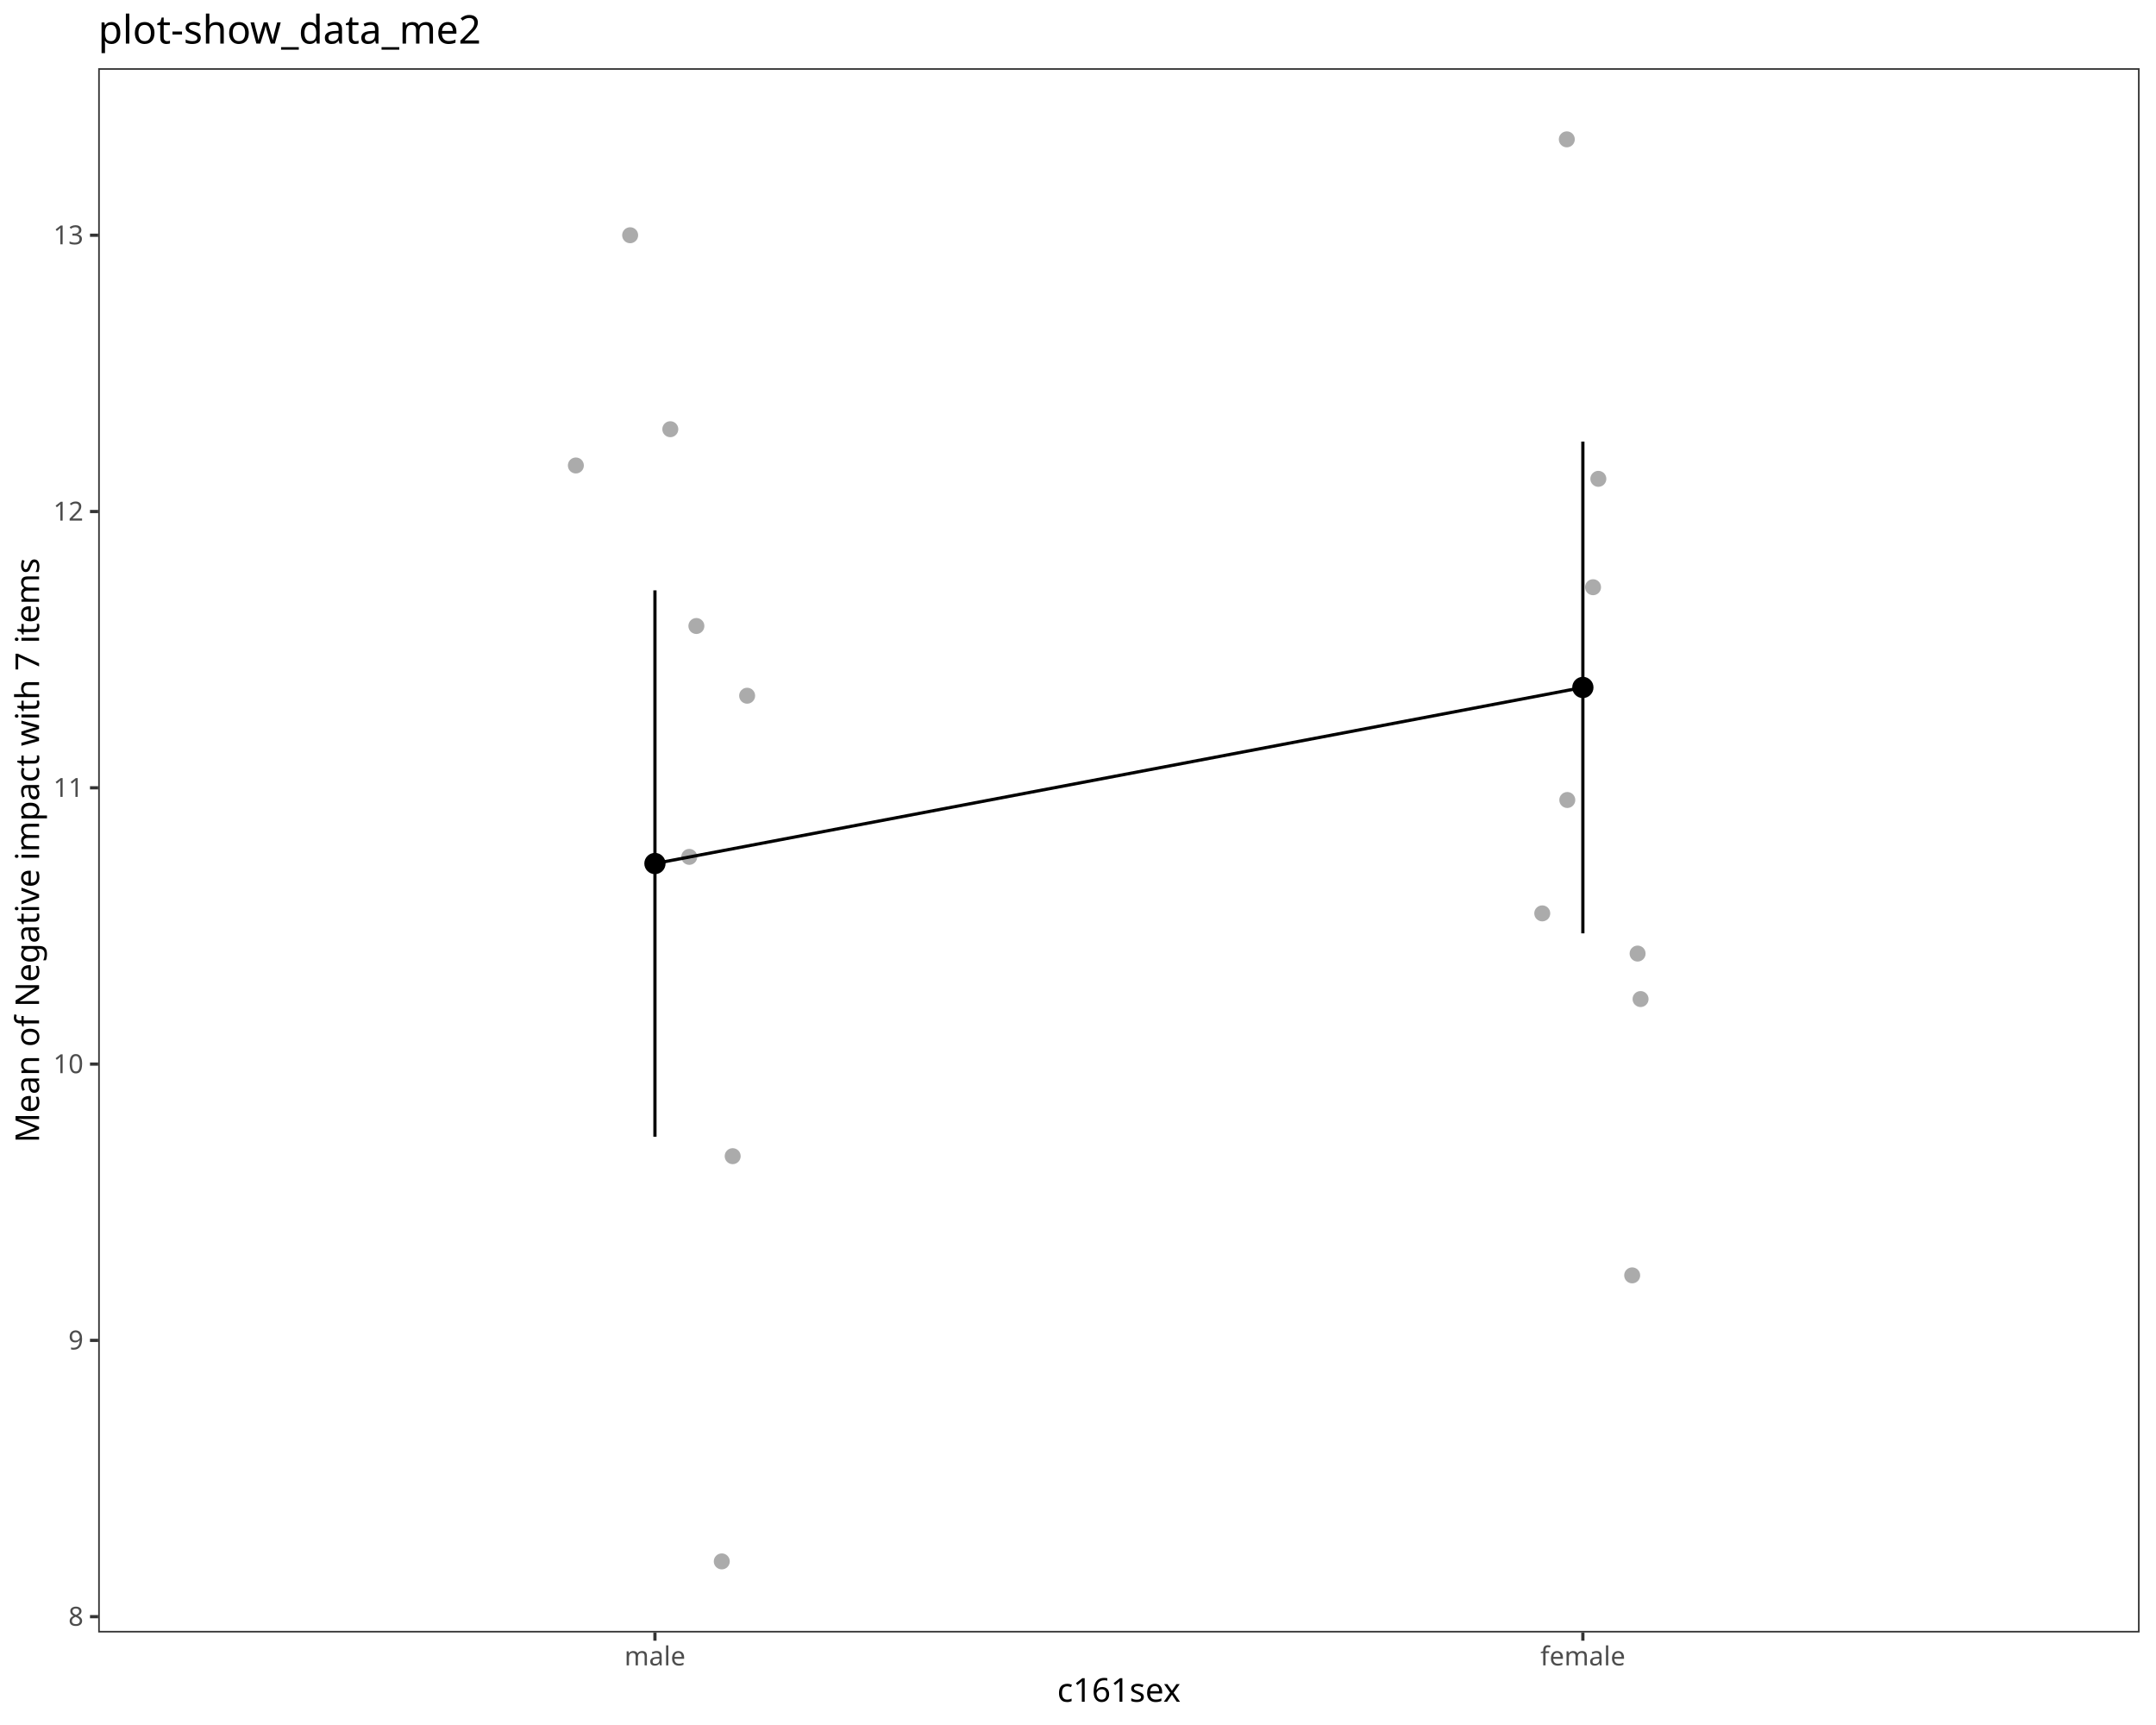
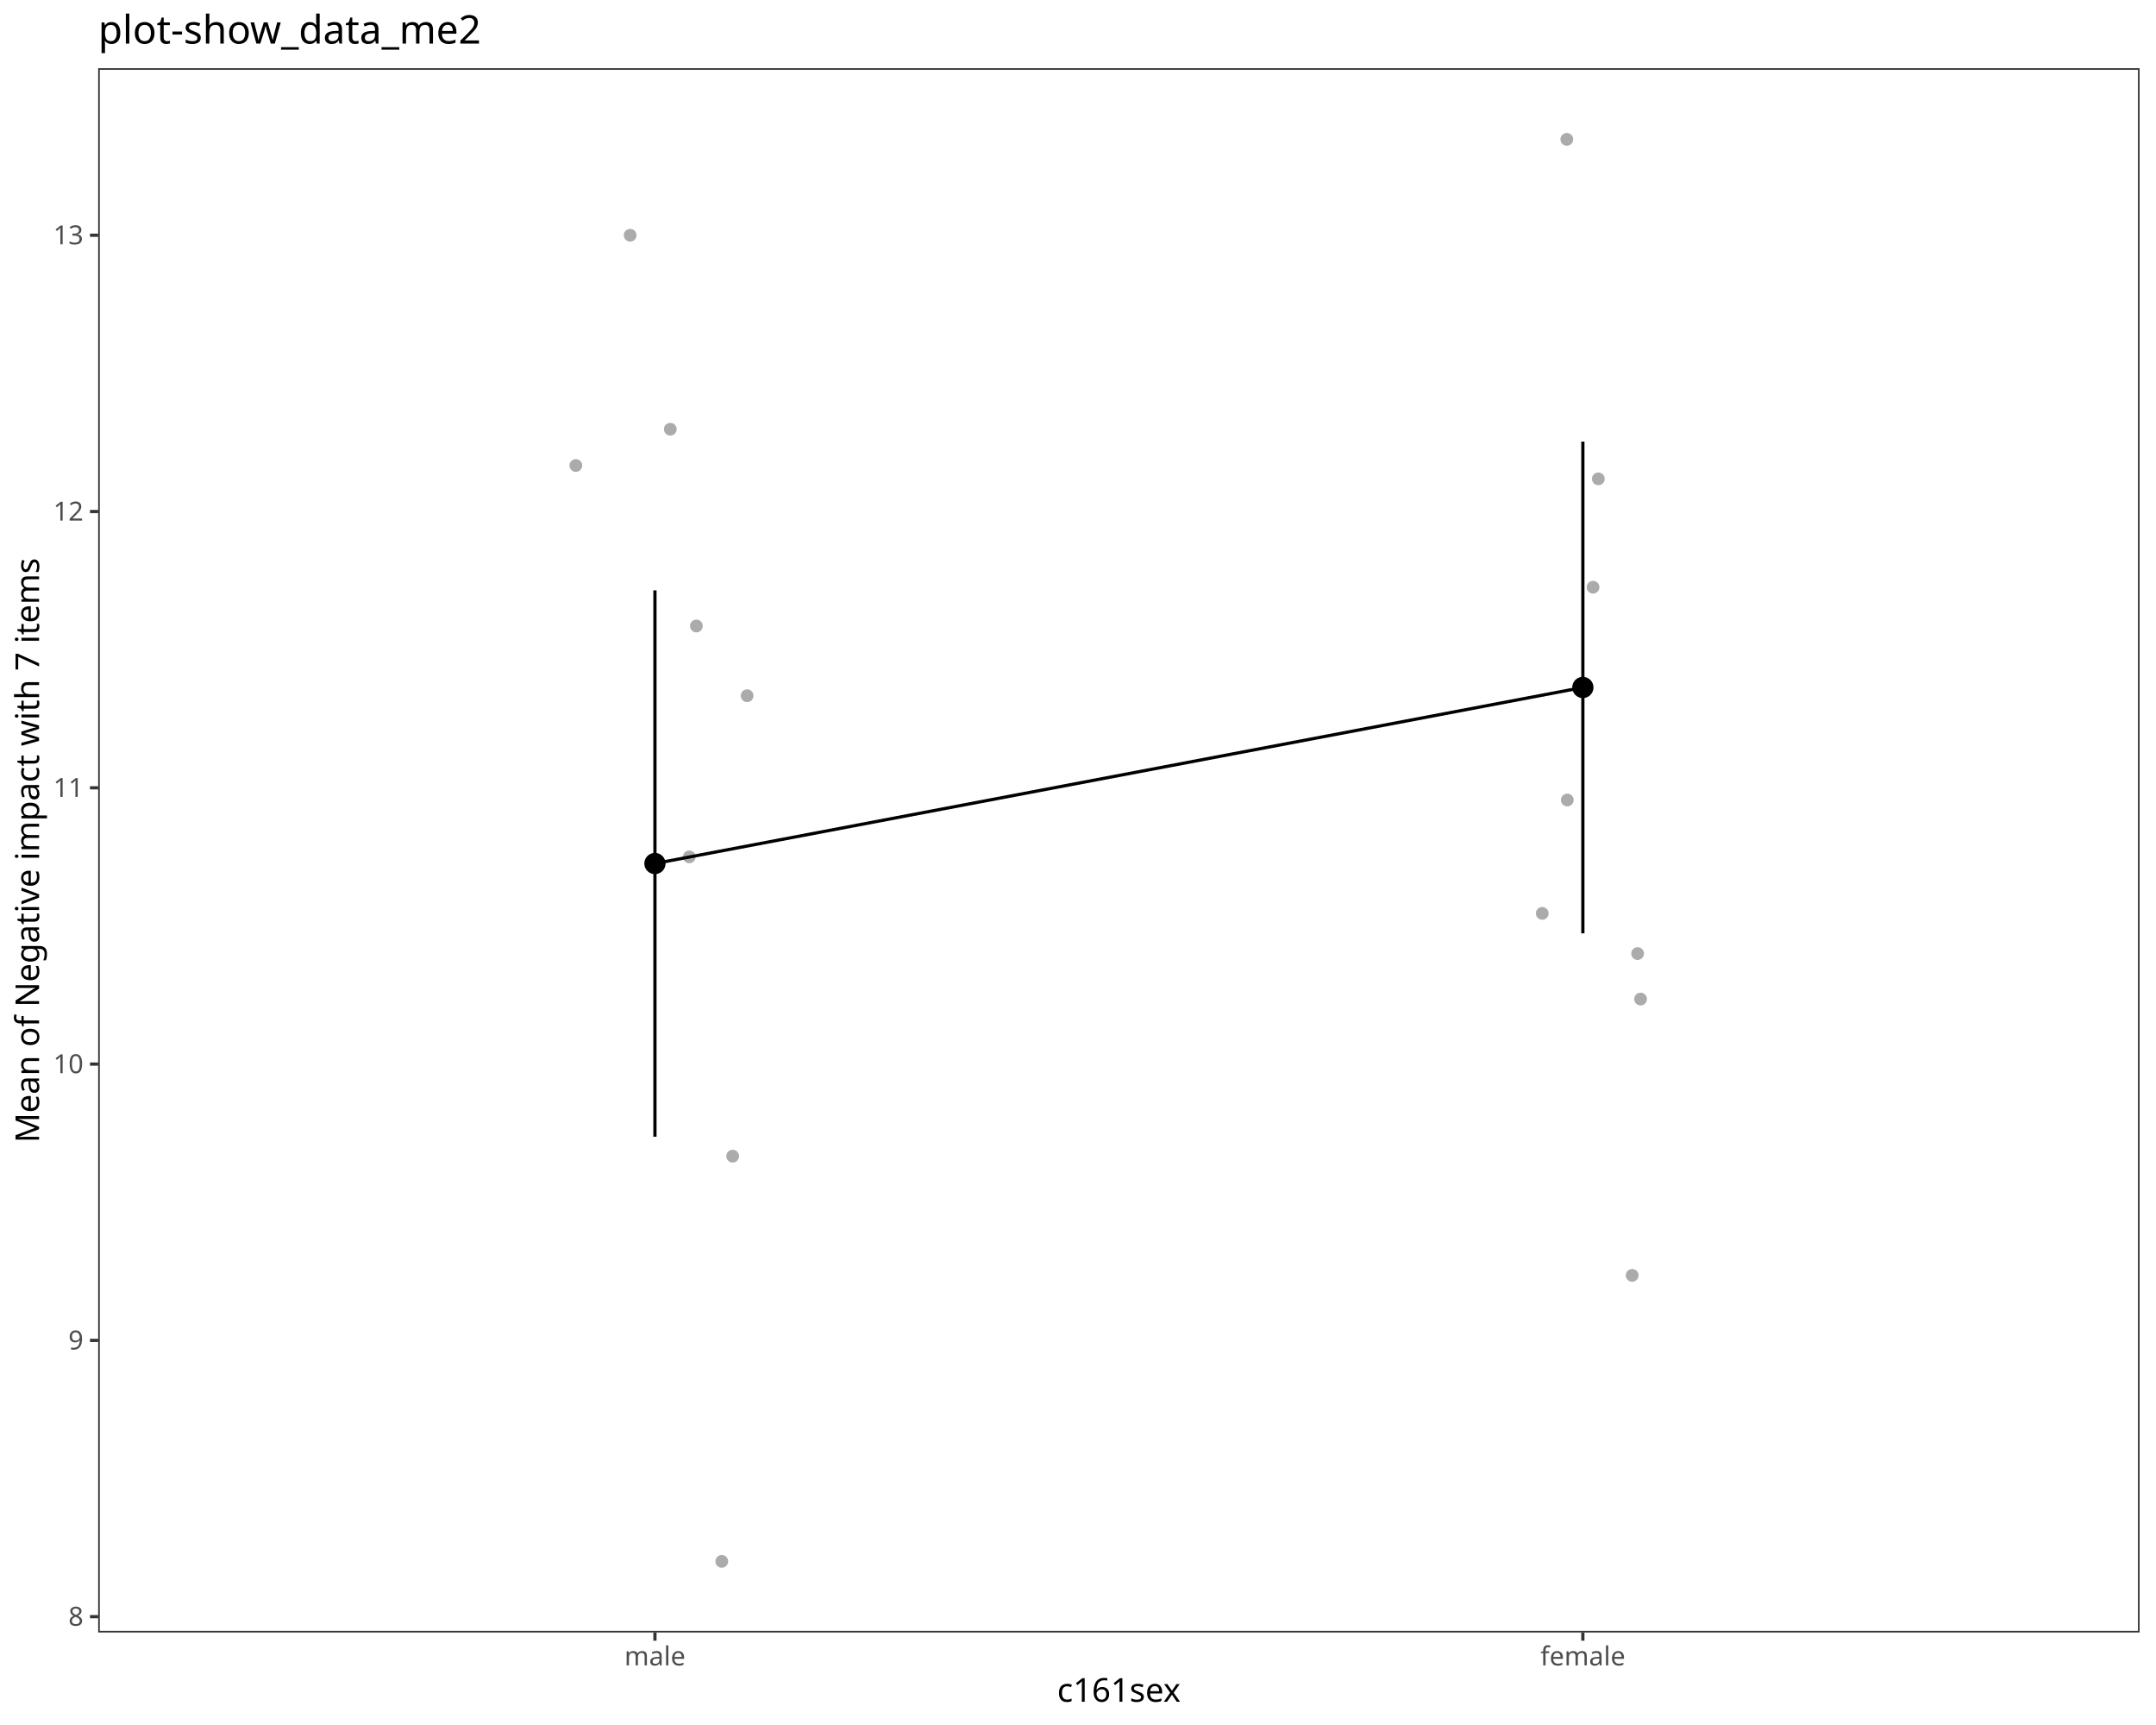
<svg xmlns="http://www.w3.org/2000/svg" class="svglite" data-engine-version="2.0" width="720.00pt" height="576.00pt" viewBox="0 0 720.00 576.00">
  <defs>
    <style type="text/css">
    .svglite line, .svglite polyline, .svglite polygon, .svglite path, .svglite rect, .svglite circle {
      fill: none;
      stroke: #000000;
      stroke-linecap: round;
      stroke-linejoin: round;
      stroke-miterlimit: 10.00;
    }
  </style>
  </defs>
  <rect width="100%" height="100%" style="stroke: none; fill: #FFFFFF;" />
  <defs>
    <clipPath id="cpMC4wMHw3MjAuMDB8MC4wMHw1NzYuMDA=">
      <rect x="0.00" y="0.00" width="720.00" height="576.00" />
    </clipPath>
  </defs>
  <g clip-path="url(#cpMC4wMHw3MjAuMDB8MC4wMHw1NzYuMDA=)">
    <rect x="0.00" y="0.00" width="720.00" height="576.00" style="stroke-width: 1.07; stroke: #FFFFFF; fill: #FFFFFF;" />
  </g>
  <defs>
    <clipPath id="cpMzIuNzl8NzE0LjUyfDIyLjc4fDU0NS4xMQ==">
      <rect x="32.79" y="22.78" width="681.73" height="522.33" />
    </clipPath>
  </defs>
  <g clip-path="url(#cpMzIuNzl8NzE0LjUyfDIyLjc4fDU0NS4xMQ==)">
    <rect x="32.79" y="22.78" width="681.73" height="522.33" style="stroke-width: 1.07; stroke: none; fill: #FFFFFF;" />
-     <circle cx="223.85" cy="143.32" r="2.67" style="stroke-width: 0.00; stroke: none; fill: #000000; fill-opacity: 0.33;" />
-     <circle cx="523.24" cy="46.53" r="2.67" style="stroke-width: 0.00; stroke: none; fill: #000000; fill-opacity: 0.33;" />
-     <circle cx="232.56" cy="209.03" r="2.67" style="stroke-width: 0.00; stroke: none; fill: #000000; fill-opacity: 0.33;" />
-     <circle cx="533.77" cy="159.89" r="2.67" style="stroke-width: 0.00; stroke: none; fill: #000000; fill-opacity: 0.33;" />
-     <circle cx="192.31" cy="155.43" r="2.67" style="stroke-width: 0.00; stroke: none; fill: #000000; fill-opacity: 0.33;" />
-     <circle cx="515.04" cy="304.99" r="2.67" style="stroke-width: 0.00; stroke: none; fill: #000000; fill-opacity: 0.33;" />
-     <circle cx="230.18" cy="286.12" r="2.67" style="stroke-width: 0.00; stroke: none; fill: #000000; fill-opacity: 0.33;" />
-     <circle cx="532.00" cy="196.08" r="2.67" style="stroke-width: 0.00; stroke: none; fill: #000000; fill-opacity: 0.33;" />
-     <circle cx="249.51" cy="232.31" r="2.67" style="stroke-width: 0.00; stroke: none; fill: #000000; fill-opacity: 0.33;" />
-     <circle cx="547.87" cy="333.60" r="2.67" style="stroke-width: 0.00; stroke: none; fill: #000000; fill-opacity: 0.33;" />
-     <circle cx="241.04" cy="521.37" r="2.67" style="stroke-width: 0.00; stroke: none; fill: #000000; fill-opacity: 0.33;" />
-     <circle cx="545.07" cy="425.86" r="2.67" style="stroke-width: 0.00; stroke: none; fill: #000000; fill-opacity: 0.33;" />
-     <circle cx="210.44" cy="78.55" r="2.67" style="stroke-width: 0.00; stroke: none; fill: #000000; fill-opacity: 0.33;" />
-     <circle cx="546.88" cy="318.41" r="2.67" style="stroke-width: 0.00; stroke: none; fill: #000000; fill-opacity: 0.33;" />
-     <circle cx="244.68" cy="386.06" r="2.67" style="stroke-width: 0.00; stroke: none; fill: #000000; fill-opacity: 0.33;" />
-     <circle cx="523.40" cy="267.13" r="2.67" style="stroke-width: 0.00; stroke: none; fill: #000000; fill-opacity: 0.33;" />
+     <circle cx="223.85" cy="143.32" r="2.13" style="stroke-width: 0.00; stroke: none; fill: #000000; fill-opacity: 0.33;" />
+     <circle cx="523.24" cy="46.53" r="2.13" style="stroke-width: 0.00; stroke: none; fill: #000000; fill-opacity: 0.33;" />
+     <circle cx="232.56" cy="209.03" r="2.13" style="stroke-width: 0.00; stroke: none; fill: #000000; fill-opacity: 0.33;" />
+     <circle cx="533.77" cy="159.89" r="2.13" style="stroke-width: 0.00; stroke: none; fill: #000000; fill-opacity: 0.33;" />
+     <circle cx="192.31" cy="155.43" r="2.13" style="stroke-width: 0.00; stroke: none; fill: #000000; fill-opacity: 0.33;" />
+     <circle cx="515.04" cy="304.99" r="2.13" style="stroke-width: 0.00; stroke: none; fill: #000000; fill-opacity: 0.33;" />
+     <circle cx="230.18" cy="286.12" r="2.13" style="stroke-width: 0.00; stroke: none; fill: #000000; fill-opacity: 0.33;" />
+     <circle cx="532.00" cy="196.08" r="2.13" style="stroke-width: 0.00; stroke: none; fill: #000000; fill-opacity: 0.33;" />
+     <circle cx="249.51" cy="232.31" r="2.13" style="stroke-width: 0.00; stroke: none; fill: #000000; fill-opacity: 0.33;" />
+     <circle cx="547.87" cy="333.60" r="2.13" style="stroke-width: 0.00; stroke: none; fill: #000000; fill-opacity: 0.33;" />
+     <circle cx="241.04" cy="521.37" r="2.13" style="stroke-width: 0.00; stroke: none; fill: #000000; fill-opacity: 0.33;" />
+     <circle cx="545.07" cy="425.86" r="2.13" style="stroke-width: 0.00; stroke: none; fill: #000000; fill-opacity: 0.33;" />
+     <circle cx="210.44" cy="78.55" r="2.13" style="stroke-width: 0.00; stroke: none; fill: #000000; fill-opacity: 0.33;" />
+     <circle cx="546.88" cy="318.41" r="2.13" style="stroke-width: 0.00; stroke: none; fill: #000000; fill-opacity: 0.33;" />
+     <circle cx="244.68" cy="386.06" r="2.13" style="stroke-width: 0.00; stroke: none; fill: #000000; fill-opacity: 0.33;" />
+     <circle cx="523.40" cy="267.13" r="2.13" style="stroke-width: 0.00; stroke: none; fill: #000000; fill-opacity: 0.33;" />
    <polyline points="218.72,288.34 528.60,229.55 " style="stroke-width: 1.07; stroke-linecap: butt;" />
    <line x1="218.72" y1="379.56" x2="218.72" y2="197.13" style="stroke-width: 1.07; stroke-linecap: butt;" />
    <line x1="528.60" y1="311.65" x2="528.60" y2="147.45" style="stroke-width: 1.07; stroke-linecap: butt;" />
    <circle cx="218.72" cy="288.34" r="2.84" style="stroke-width: 1.42; fill: #000000;" />
    <circle cx="528.60" cy="229.55" r="2.84" style="stroke-width: 1.42; fill: #000000;" />
    <rect x="32.79" y="22.78" width="681.73" height="522.33" style="stroke-width: 1.07; stroke: #333333;" />
  </g>
  <g clip-path="url(#cpMC4wMHw3MjAuMDB8MC4wMHw1NzYuMDA=)">
    <text x="27.86" y="542.85" text-anchor="end" style="font-size: 8.80px; fill: #4D4D4D; font-family: sans;" textLength="4.89px" lengthAdjust="spacingAndGlyphs">8</text>
    <text x="27.86" y="450.59" text-anchor="end" style="font-size: 8.80px; fill: #4D4D4D; font-family: sans;" textLength="4.89px" lengthAdjust="spacingAndGlyphs">9</text>
    <text x="27.86" y="358.34" text-anchor="end" style="font-size: 8.80px; fill: #4D4D4D; font-family: sans;" textLength="9.79px" lengthAdjust="spacingAndGlyphs">10</text>
    <text x="27.86" y="266.09" text-anchor="end" style="font-size: 8.80px; fill: #4D4D4D; font-family: sans;" textLength="9.79px" lengthAdjust="spacingAndGlyphs">11</text>
    <text x="27.86" y="173.83" text-anchor="end" style="font-size: 8.80px; fill: #4D4D4D; font-family: sans;" textLength="9.79px" lengthAdjust="spacingAndGlyphs">12</text>
    <text x="27.86" y="81.58" text-anchor="end" style="font-size: 8.80px; fill: #4D4D4D; font-family: sans;" textLength="9.79px" lengthAdjust="spacingAndGlyphs">13</text>
    <polyline points="30.05,539.82 32.79,539.82 " style="stroke-width: 1.07; stroke: #333333; stroke-linecap: butt;" />
    <polyline points="30.05,447.57 32.79,447.57 " style="stroke-width: 1.07; stroke: #333333; stroke-linecap: butt;" />
    <polyline points="30.05,355.31 32.79,355.31 " style="stroke-width: 1.07; stroke: #333333; stroke-linecap: butt;" />
    <polyline points="30.05,263.06 32.79,263.06 " style="stroke-width: 1.07; stroke: #333333; stroke-linecap: butt;" />
    <polyline points="30.05,170.80 32.79,170.80 " style="stroke-width: 1.07; stroke: #333333; stroke-linecap: butt;" />
    <polyline points="30.05,78.55 32.79,78.55 " style="stroke-width: 1.07; stroke: #333333; stroke-linecap: butt;" />
    <polyline points="218.72,547.85 218.72,545.11 " style="stroke-width: 1.07; stroke: #333333; stroke-linecap: butt;" />
    <polyline points="528.60,547.85 528.60,545.11 " style="stroke-width: 1.07; stroke: #333333; stroke-linecap: butt;" />
    <text x="218.72" y="556.10" text-anchor="middle" style="font-size: 8.80px; fill: #4D4D4D; font-family: sans;" textLength="19.08px" lengthAdjust="spacingAndGlyphs">male</text>
    <text x="528.60" y="556.10" text-anchor="middle" style="font-size: 8.80px; fill: #4D4D4D; font-family: sans;" textLength="26.42px" lengthAdjust="spacingAndGlyphs">female</text>
    <text x="373.66" y="568.24" text-anchor="middle" style="font-size: 11.00px; font-family: sans;" textLength="40.99px" lengthAdjust="spacingAndGlyphs">c161sex</text>
    <text transform="translate(13.05,283.95) rotate(-90)" text-anchor="middle" style="font-size: 11.00px; font-family: sans;" textLength="182.83px" lengthAdjust="spacingAndGlyphs">Mean of Negative impact with 7 items</text>
    <text x="32.79" y="14.56" style="font-size: 13.20px; font-family: sans;" textLength="122.56px" lengthAdjust="spacingAndGlyphs">plot-show_data_me2</text>
  </g>
</svg>
